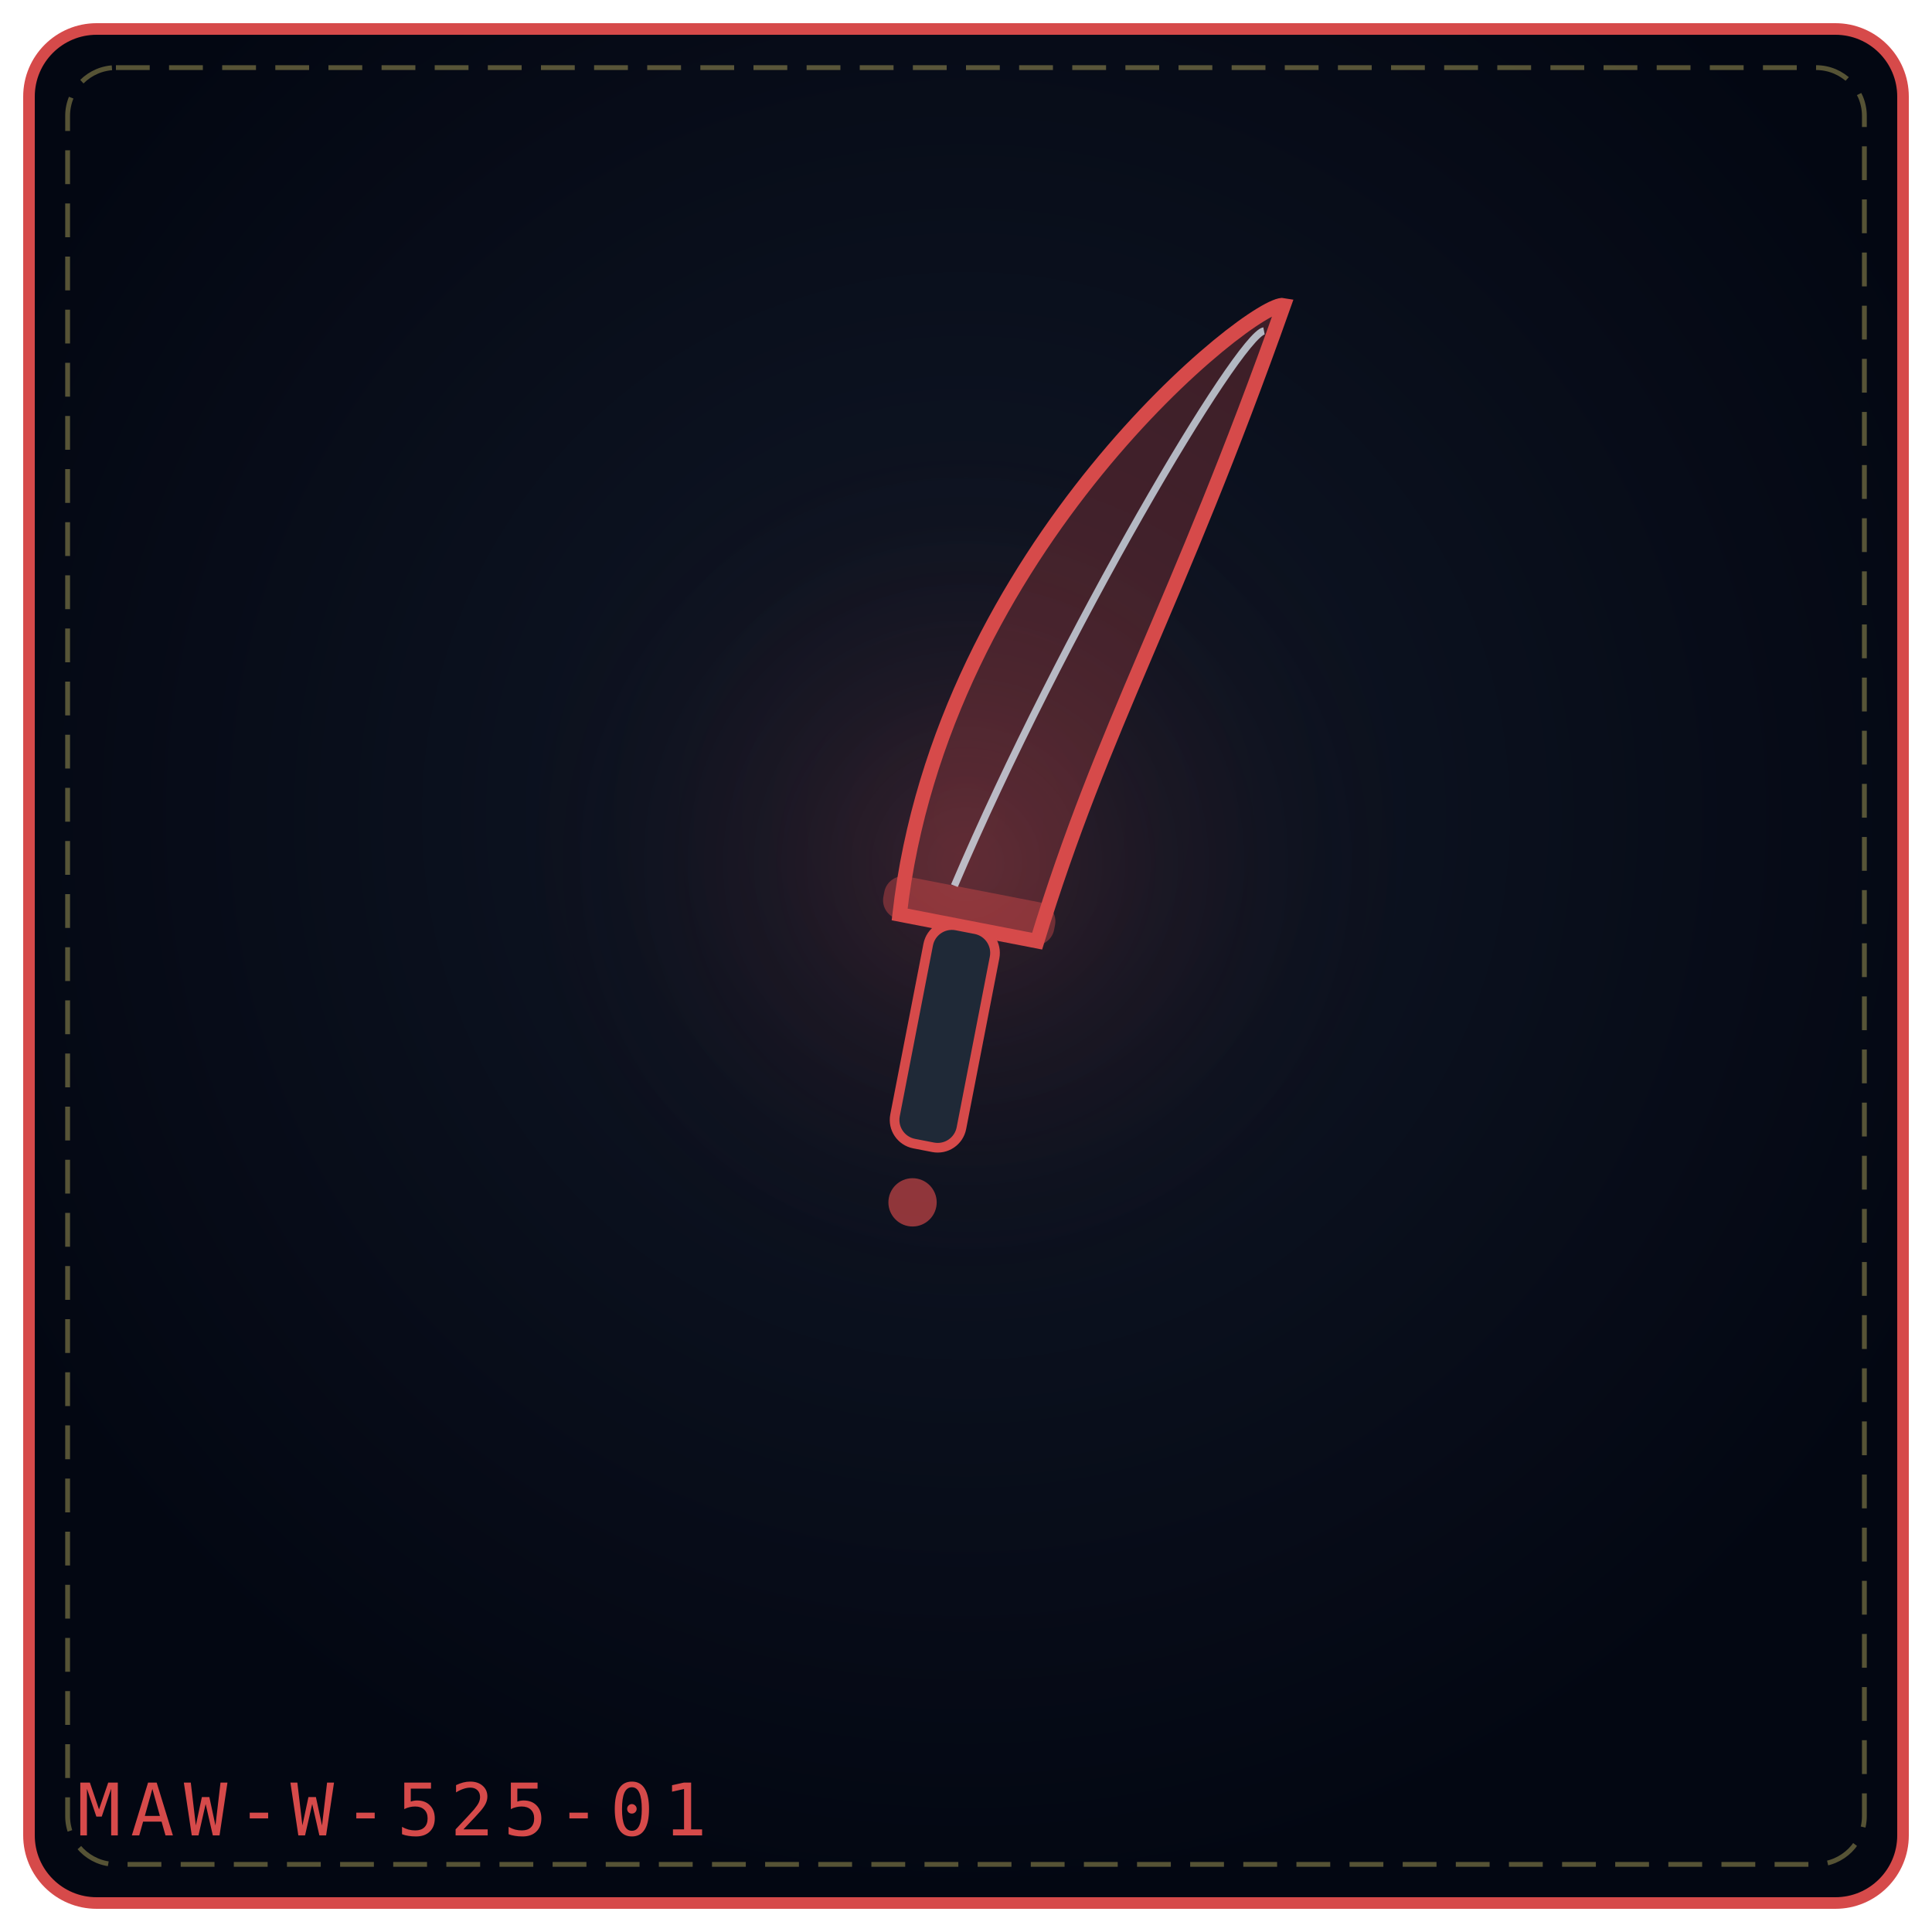
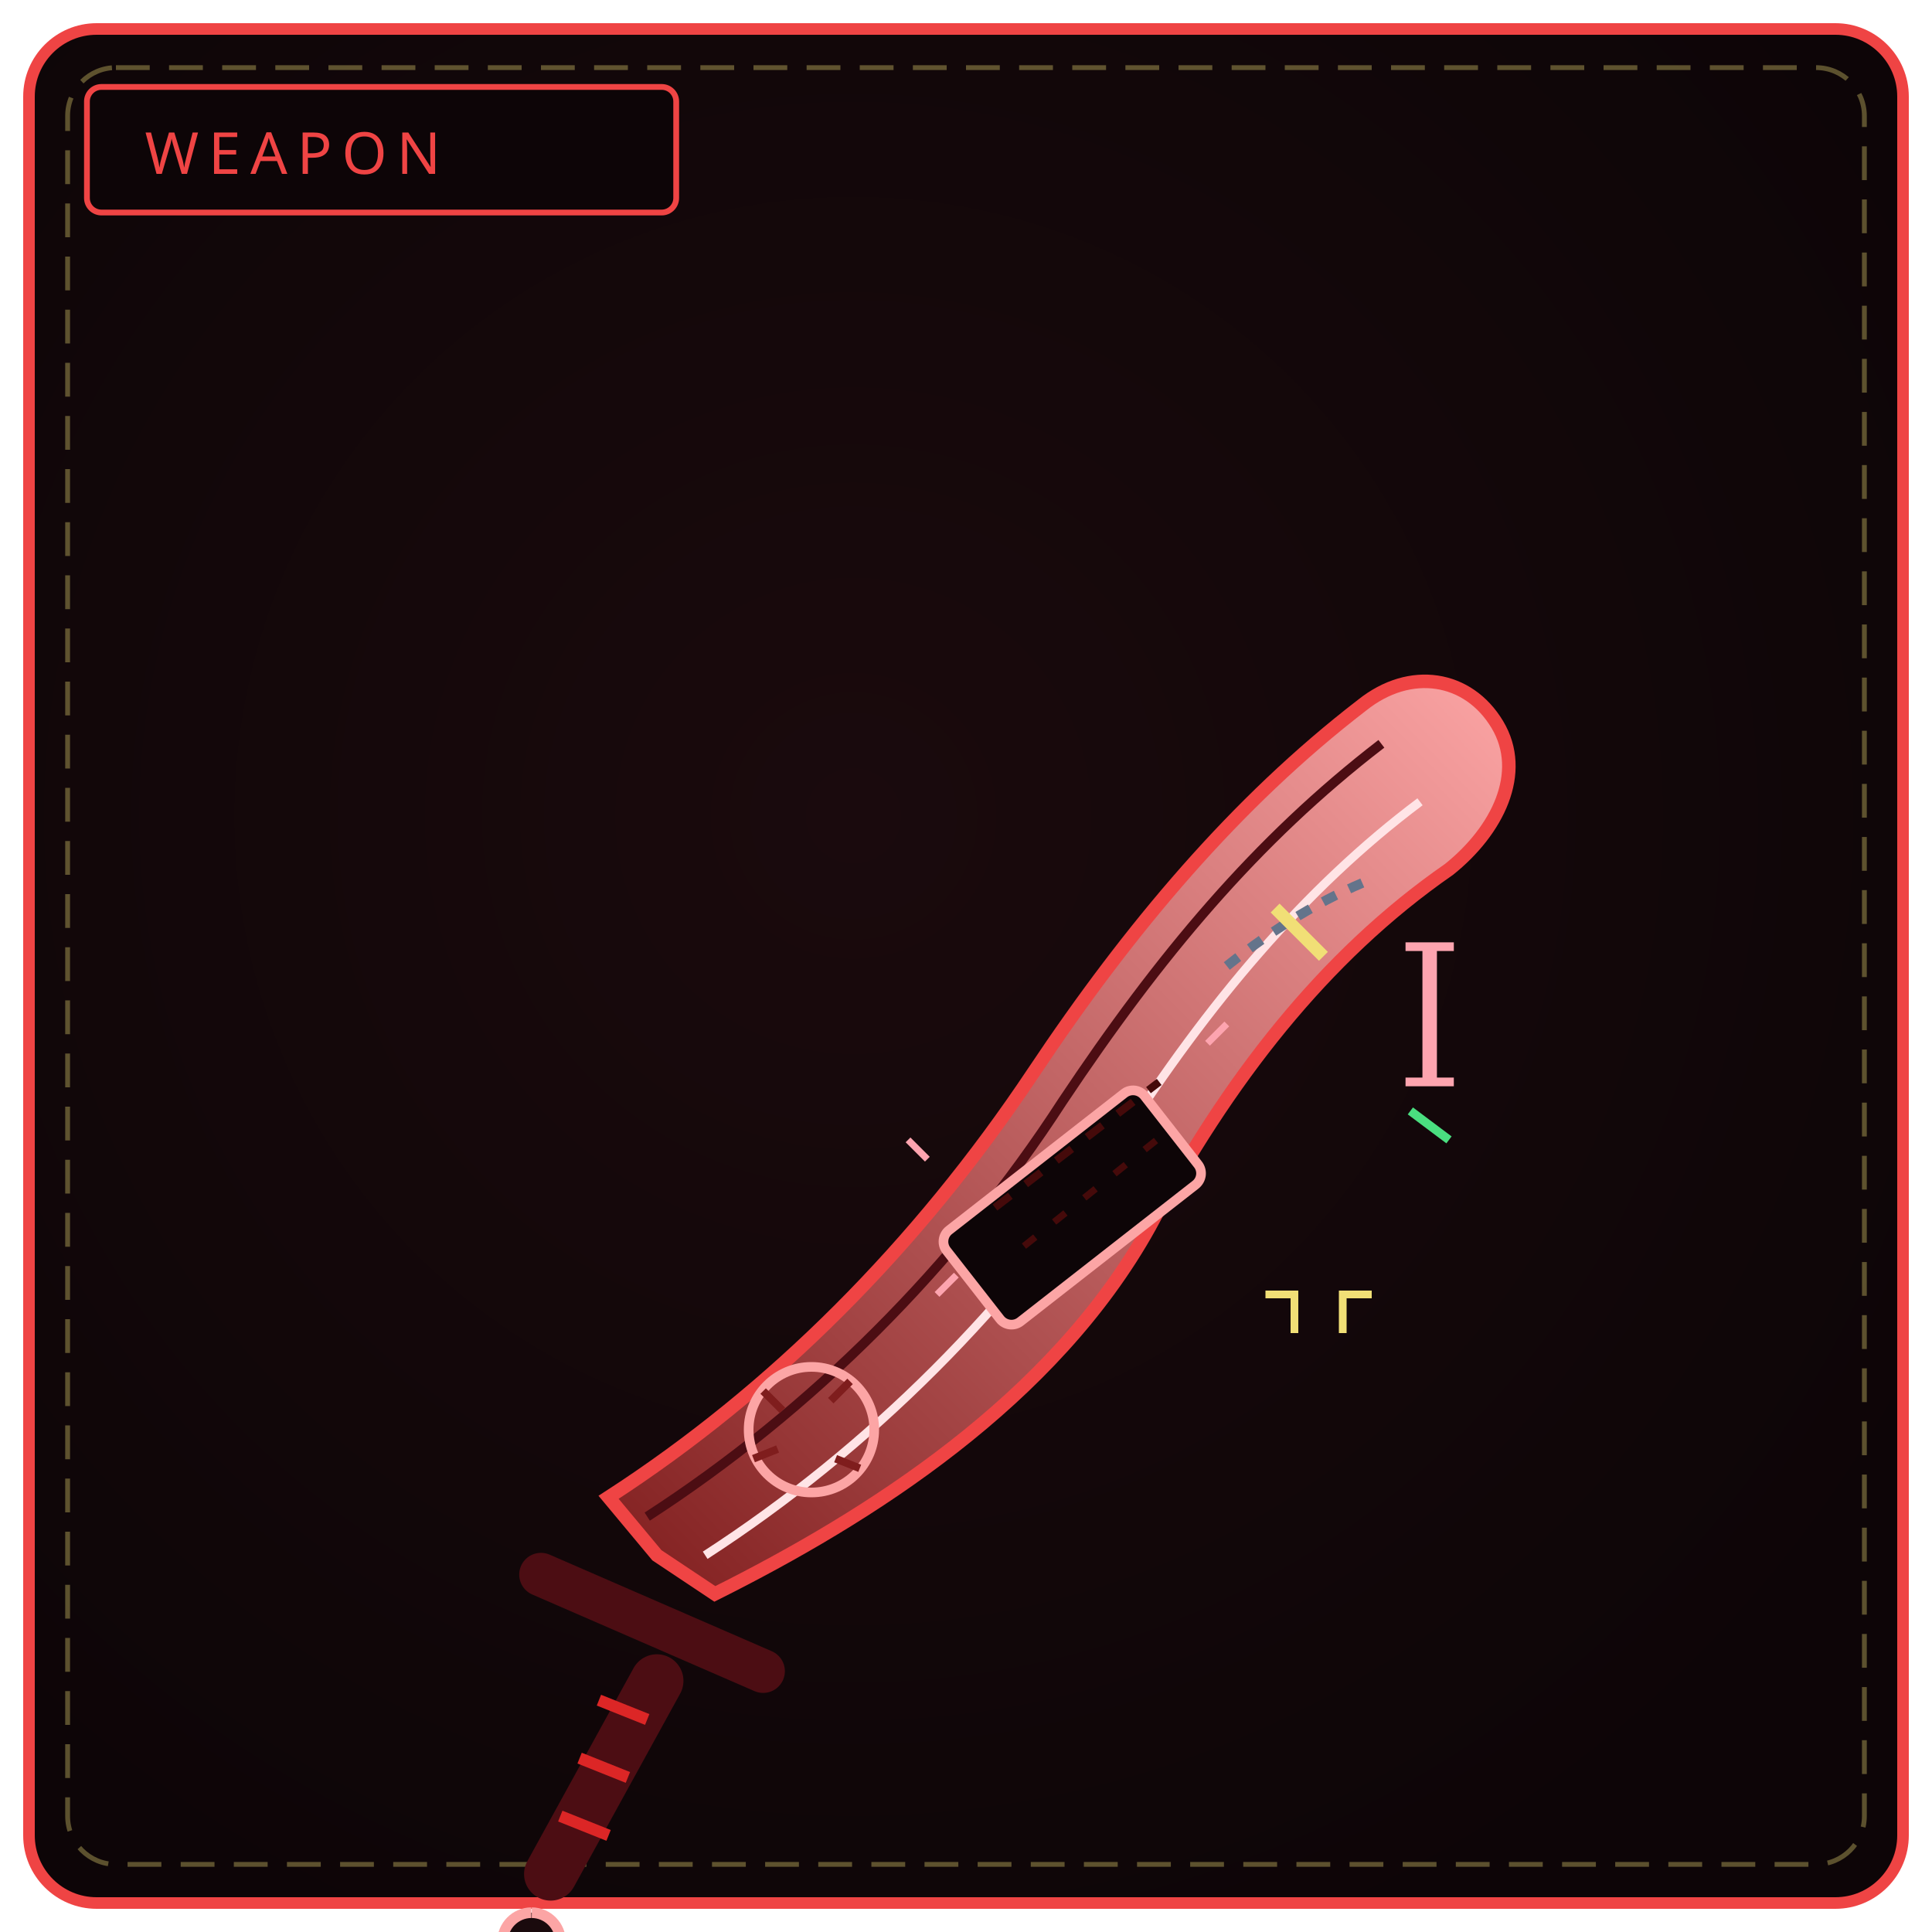
<svg xmlns="http://www.w3.org/2000/svg" viewBox="0 0 400 400" width="100%" height="100%" role="img" aria-label="CENOTAPH FANG">
  <defs>
-     <radialGradient id="bg72ff8a" cx="50%" cy="42%" r="58%">
-       <stop offset="0%" stop-color="#111827" />
-       <stop offset="100%" stop-color="#030712" />
+     <radialGradient id="bw525" cx="44%" cy="42%" r="66%">
+       <stop offset="0%" stop-color="#1a0a0d" />
+       <stop offset="100%" stop-color="#0d0507" />
    </radialGradient>
-     <radialGradient id="gl72ff8a" cx="50%" cy="46%" r="42%">
-       <stop offset="0%" stop-color="#d64a4a" stop-opacity=".2" />
-       <stop offset="100%" stop-color="#000" stop-opacity="0" />
-     </radialGradient>
+     <linearGradient id="bl525" x1="0" y1="1" x2="1" y2="0">
+       <stop offset="0" stop-color="#7f1d1d" />
+       <stop offset="1" stop-color="#fca5a5" />
+     </linearGradient>
  </defs>
-   <rect x="6" y="6" width="388" height="388" rx="14" fill="url(#bg72ff8a)" stroke="#d64a4a" stroke-width="2.4" />
+   <rect x="6" y="6" width="388" height="388" rx="14" fill="url(#bw525)" stroke="#ef4444" stroke-width="2.4" />
  <rect x="14" y="14" width="372" height="372" rx="10" fill="none" stroke="#f1df76" stroke-width="1" stroke-dasharray="7 4" opacity=".35" />
-   <circle cx="200" cy="188" r="117" fill="url(#gl72ff8a)" />
-   <g transform="rotate(11 200.0 192.0)">
-     <path d="M186.0 192.0 C180.0 115.55, 234.0 53.0 240.0 53.0 C230.0 119.72, 220.0 144.74, 215.0 192.0 Z" fill="#d64a4a" fill-opacity=".26" stroke="#d64a4a" stroke-width="3" />
-     <path d="M196.0 184.0 C208.0 128.06, 232.0 61.0 237.0 59.0" fill="none" stroke="#e0f2fe" stroke-width="1.5" opacity=".72" />
-     <rect x="182.0" y="184.0" width="36" height="9" rx="4" fill="#d64a4a" fill-opacity=".42" />
-     <rect x="193.0" y="192.0" width="14" height="46.0" rx="5" fill="#1f2937" stroke="#d64a4a" stroke-width="2" />
-     <circle cx="200.0" cy="250.0" r="5" fill="#d64a4a" fill-opacity=".65" />
-   </g>
-   <text x="16" y="380" font-family="monospace" font-size="15" letter-spacing="2" fill="#d64a4a">MAW-W-525-01</text>
+   <rect x="18" y="18" width="122" height="26" rx="3" fill="#0d0507" stroke="#ef4444" stroke-width="1.2" />
+   <text x="30" y="36" fill="#ef4444" font-family="Impact, Arial Black, sans-serif" font-size="12" letter-spacing="2">WEAPON</text>
+   <path d="M136 322 L126 310 C 160 288, 190 258, 214 222 C 234 192, 256 166, 282 146 C 292 138, 304 140, 310 150 C 316 160, 310 172, 300 180 C 274 198, 254 224, 238 254 C 218 290, 180 314, 148 330 Z" fill="url(#bl525)" stroke="#ef4444" stroke-width="2.8" />
+   <path d="M134 314 C 168 292, 198 262, 220 228 C 240 198, 260 174, 286 154" fill="none" stroke="#4c0d13" stroke-width="2" />
+   <path d="M146 322 C 180 300, 210 270, 232 236 C 250 208, 270 184, 294 166" fill="none" stroke="#ffe4e6" stroke-width="1.8" />
+   <rect x="196" y="238" width="52" height="24" rx="3" transform="rotate(-38 222 250)" fill="#0d0507" stroke="#fca5a5" stroke-width="2" />
+   <path d="M206 250 L240 224" stroke="#450a0a" stroke-width="1.6" stroke-dasharray="4 4" />
+   <path d="M212 258 L242 234" stroke="#450a0a" stroke-width="1.4" stroke-dasharray="3 5" />
+   <path d="M192 240 L188 236 M250 216 L254 212 M198 264 L194 268" stroke="#fda4af" stroke-width="1.4" />
+   <circle cx="168" cy="296" r="13" fill="none" stroke="#fca5a5" stroke-width="2" />
+   <path d="M158 288 L162 292 M176 286 L172 290 M156 302 L161 300 M178 304 L173 302" stroke="#7f1d1d" stroke-width="1.6" />
+   <path d="M254 200 C 264 192, 274 186, 284 182" fill="none" stroke="#64748b" stroke-width="2" stroke-dasharray="3 3" />
+   <path d="M264 188 L274 198" stroke="#f1df76" stroke-width="2.6" />
+   <path d="M296 196 L296 224" stroke="#fda4af" stroke-width="3" />
+   <path d="M291 224 L301 224 M291 196 L301 196" stroke="#fda4af" stroke-width="1.8" />
+   <path d="M292 230 L300 236" stroke="#4ade80" stroke-width="1.8" />
+   <path d="M262 268 L268 268 L268 276 M284 268 L278 268 L278 276" fill="none" stroke="#f1df76" stroke-width="1.6" />
+   <path d="M112 326 L158 346" stroke="#4c0d13" stroke-width="9" stroke-linecap="round" />
+   <path d="M136 348 L114 388" stroke="#4c0d13" stroke-width="11" stroke-linecap="round" />
+   <path d="M134 356 L124 352 M130 368 L120 364 M126 380 L116 376" stroke="#dc2626" stroke-width="2.4" />
+   <path d="M110 396 a6 6 0 1 0 .1 0" fill="#1a0a0d" stroke="#fca5a5" stroke-width="2.2" />
</svg>
